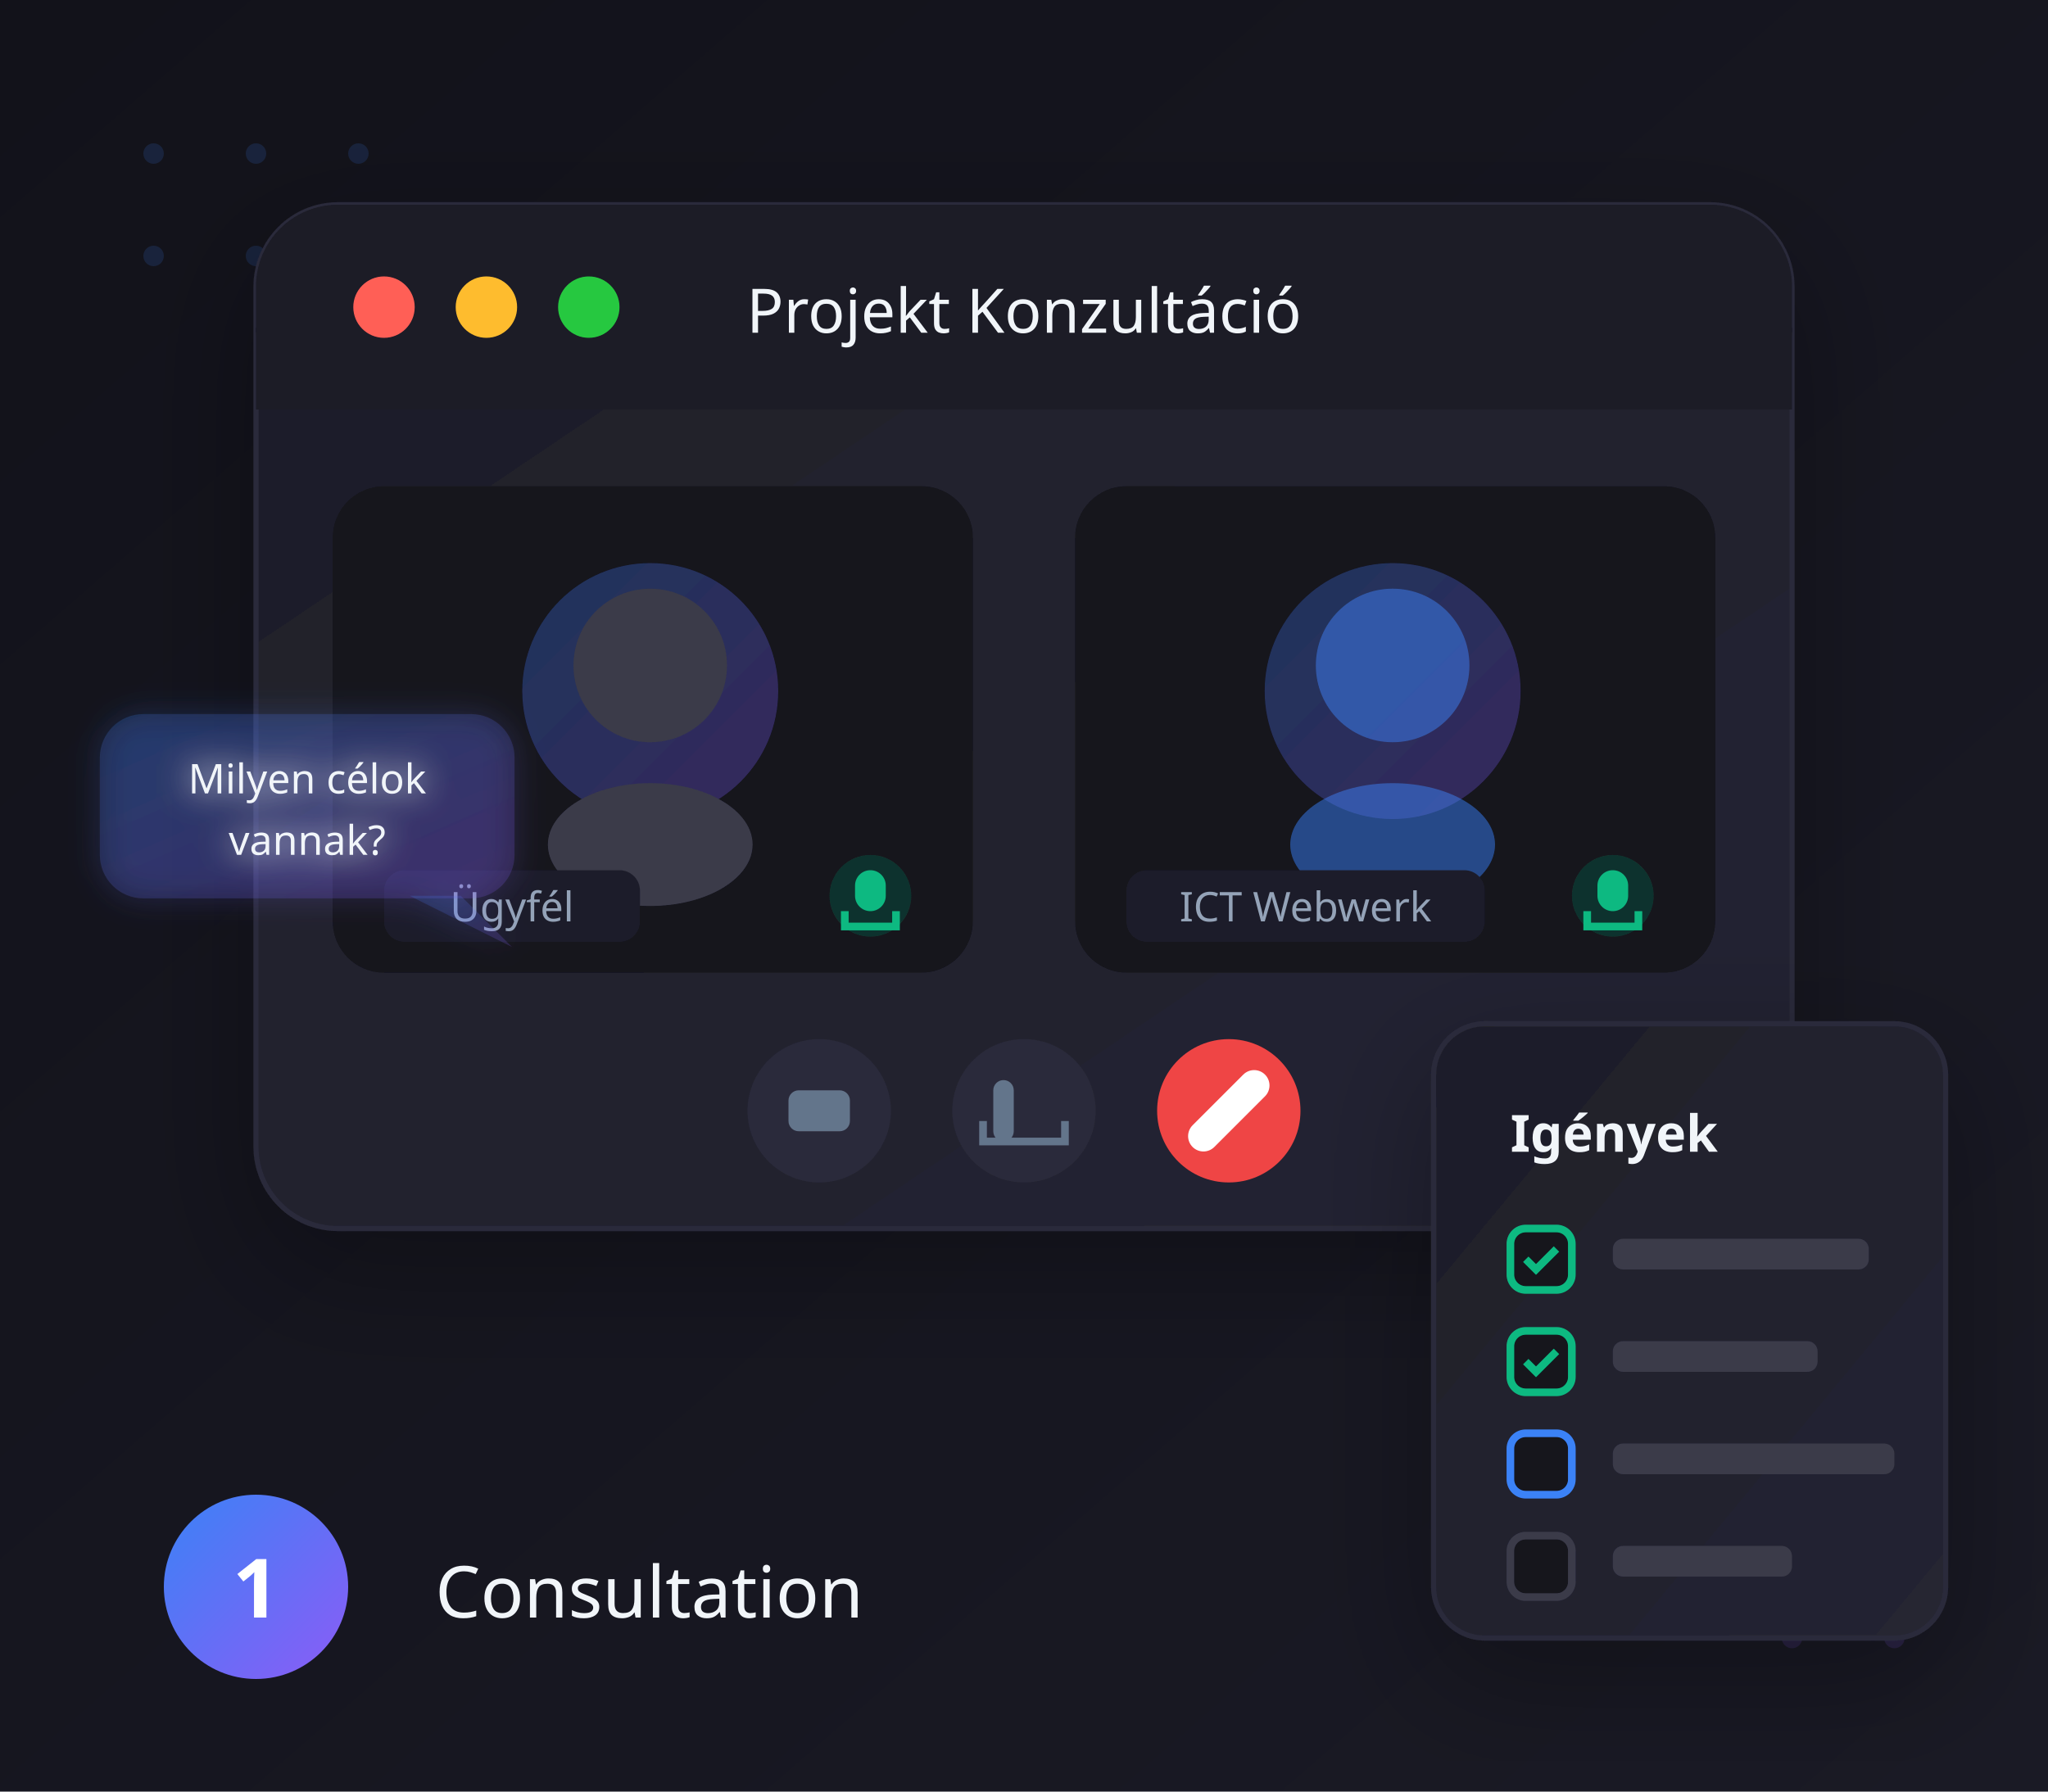
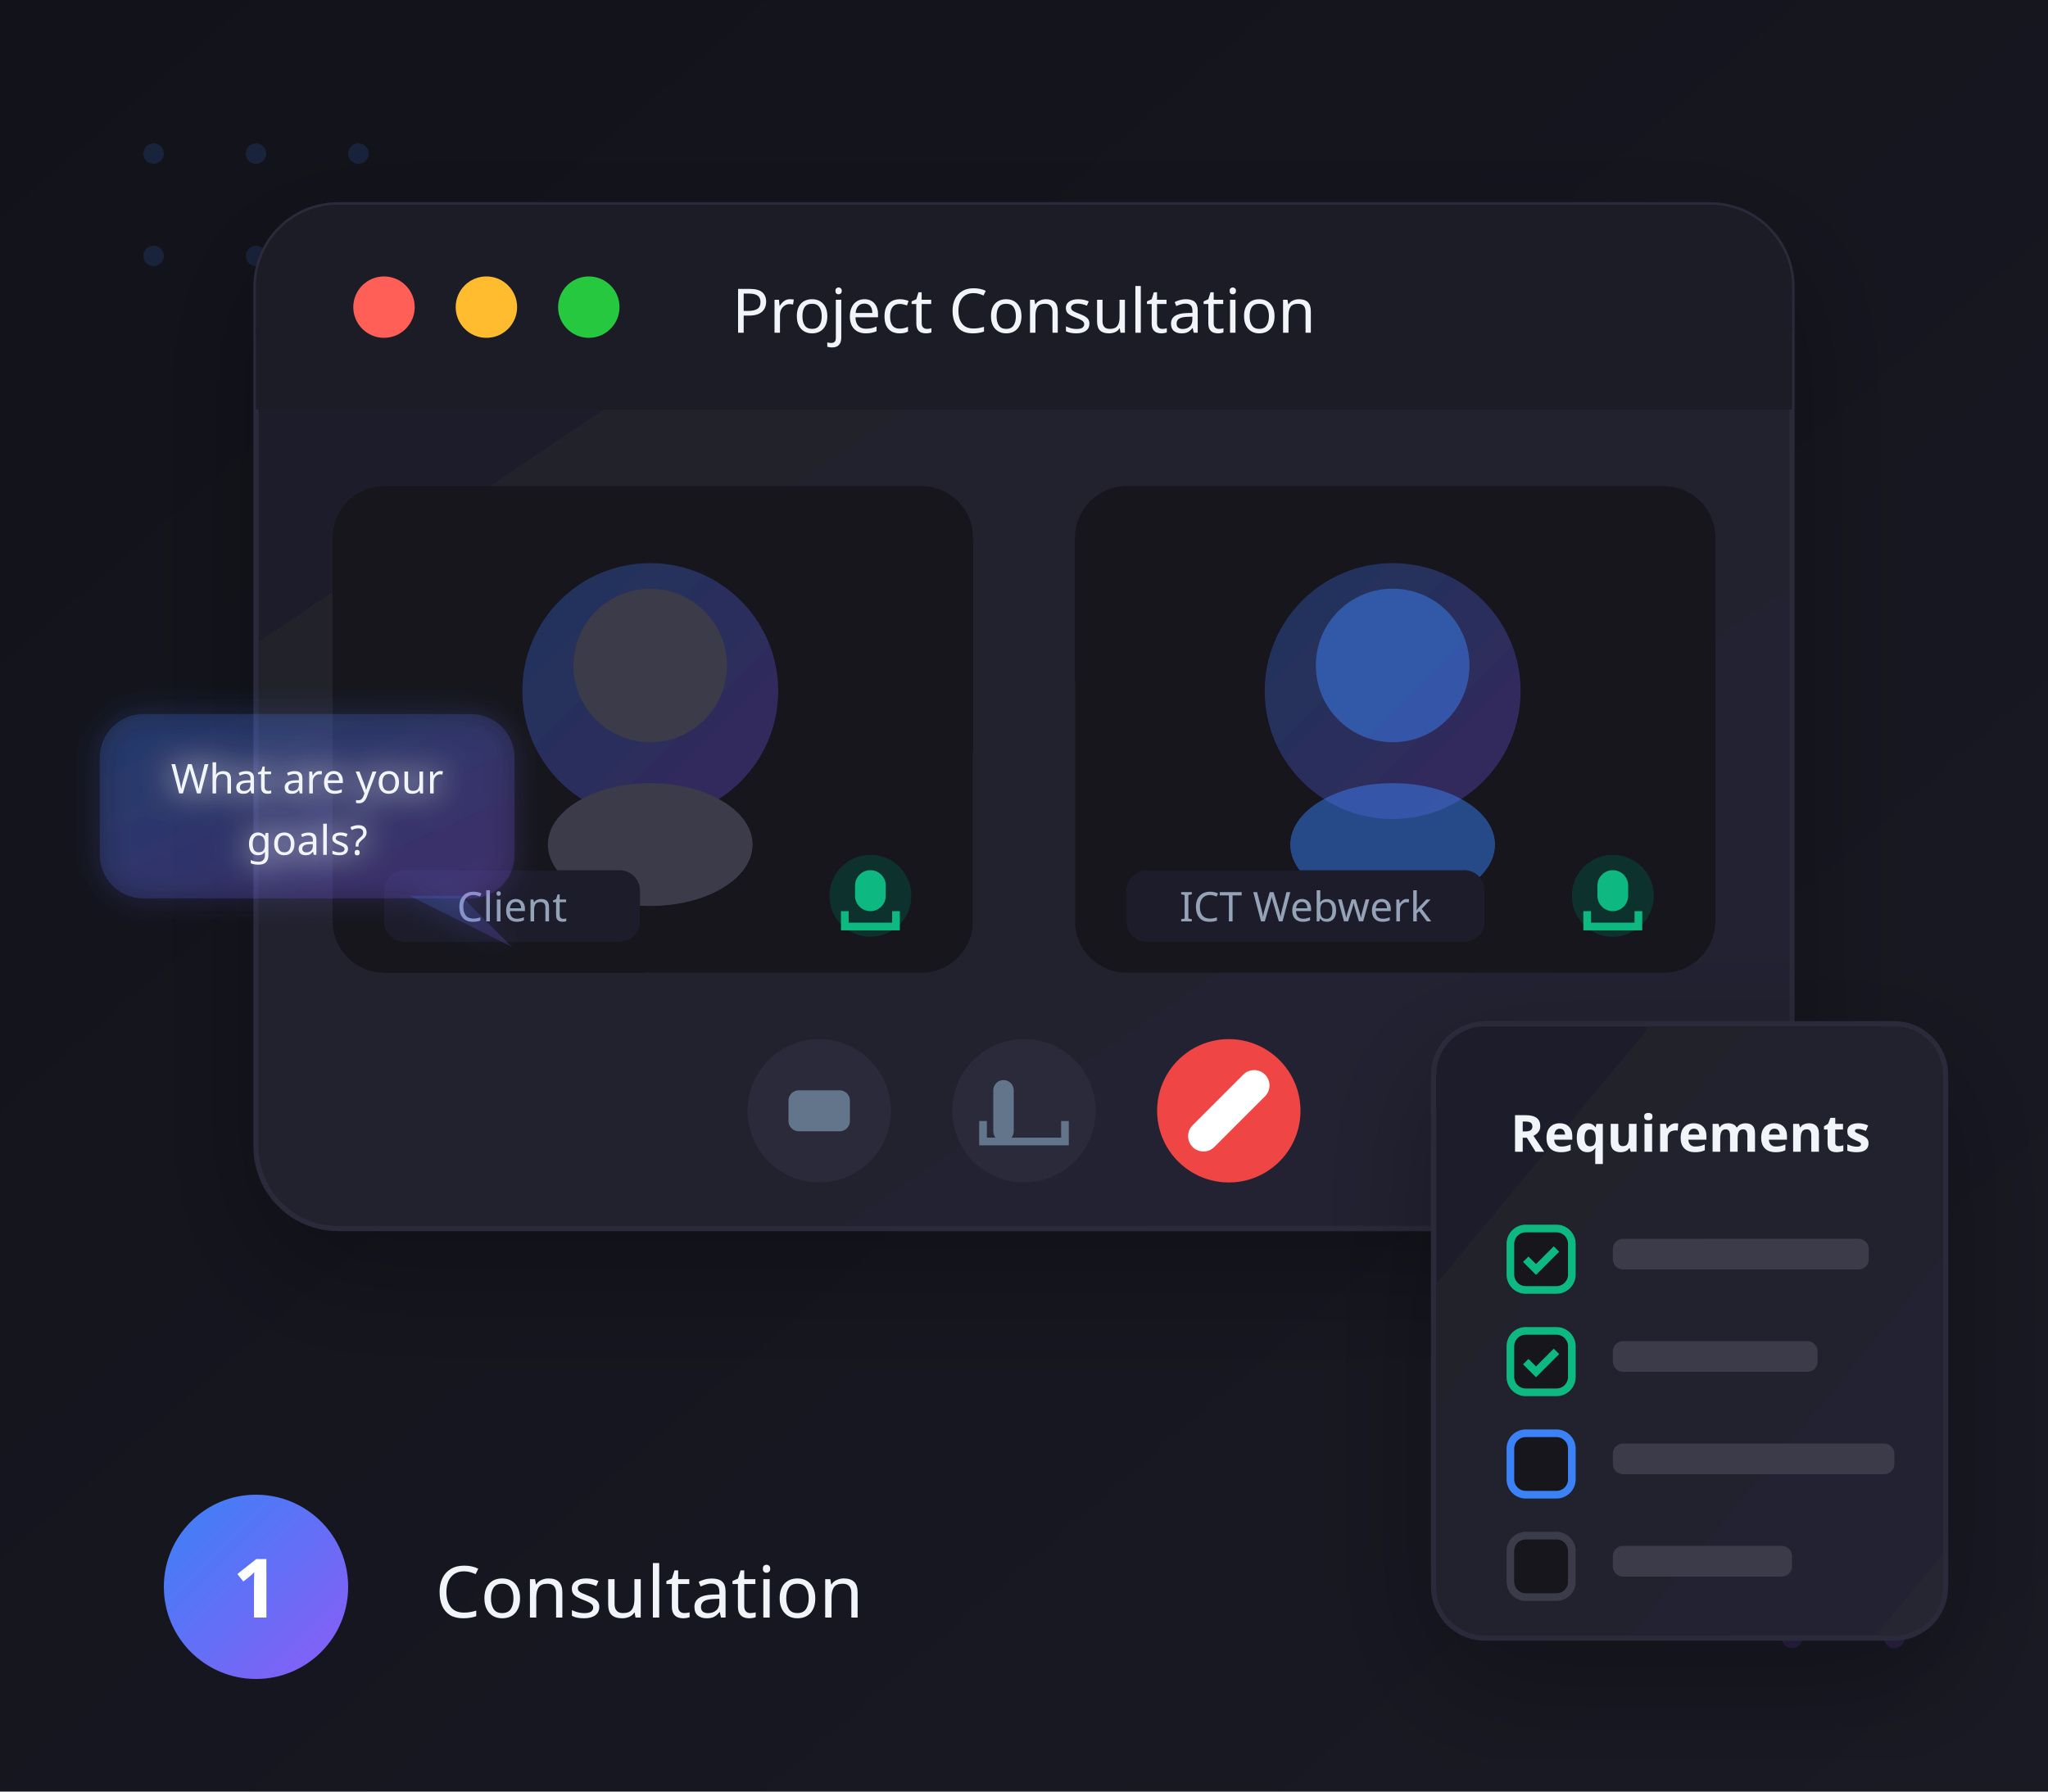
<svg xmlns="http://www.w3.org/2000/svg" viewBox="0 0 400 350" fill="none">
  <defs>
    <linearGradient id="bgGradC1" x1="0%" y1="0%" x2="100%" y2="100%">
      <stop offset="0%" style="stop-color:#12121a" />
      <stop offset="100%" style="stop-color:#1a1a25" />
    </linearGradient>
    <linearGradient id="blueGradC1" x1="0%" y1="0%" x2="100%" y2="100%">
      <stop offset="0%" style="stop-color:#3b82f6" />
      <stop offset="100%" style="stop-color:#8b5cf6" />
    </linearGradient>
    <linearGradient id="cardGradC1" x1="0%" y1="0%" x2="100%" y2="100%">
      <stop offset="0%" style="stop-color:#1e1e2a" />
      <stop offset="100%" style="stop-color:#252532" />
    </linearGradient>
    <filter id="glowC1" x="-50%" y="-50%" width="200%" height="200%">
      <feGaussianBlur stdDeviation="3" result="coloredBlur" />
      <feMerge>
        <feMergeNode in="coloredBlur" />
        <feMergeNode in="SourceGraphic" />
      </feMerge>
    </filter>
    <filter id="shadowC1" x="-20%" y="-20%" width="140%" height="140%">
      <feDropShadow dx="0" dy="8" stdDeviation="12" flood-color="#000" flood-opacity="0.3" />
    </filter>
  </defs>
  <rect width="400" height="350" fill="url(#bgGradC1)" />
  <g opacity="0.15">
    <circle cx="30" cy="30" r="2" fill="#3b82f6" />
    <circle cx="50" cy="30" r="2" fill="#3b82f6" />
    <circle cx="70" cy="30" r="2" fill="#3b82f6" />
    <circle cx="30" cy="50" r="2" fill="#3b82f6" />
    <circle cx="50" cy="50" r="2" fill="#3b82f6" />
    <circle cx="330" cy="300" r="2" fill="#8b5cf6" />
    <circle cx="350" cy="300" r="2" fill="#8b5cf6" />
    <circle cx="370" cy="300" r="2" fill="#8b5cf6" />
    <circle cx="350" cy="320" r="2" fill="#8b5cf6" />
    <circle cx="370" cy="320" r="2" fill="#8b5cf6" />
  </g>
  <g filter="url(#shadowC1)">
    <rect x="50" y="40" width="300" height="200" rx="16" fill="url(#cardGradC1)" stroke="#2a2a3a" stroke-width="1" />
    <rect x="50" y="40" width="300" height="40" rx="16" fill="#1a1a25" />
    <rect x="50" y="64" width="300" height="16" fill="#1a1a25" />
    <circle cx="75" cy="60" r="6" fill="#ff5f57" />
    <circle cx="95" cy="60" r="6" fill="#febc2e" />
    <circle cx="115" cy="60" r="6" fill="#28c840" />
-     <text x="200" y="65" font-family="system-ui, sans-serif" font-size="12" fill="#f1f5f9" text-anchor="middle">Projekt Konzultáció</text>
+     <text x="200" y="65" font-family="system-ui, sans-serif" font-size="12" fill="#f1f5f9" text-anchor="middle">Project Consultation</text>
    <g transform="translate(65, 95)">
      <rect x="0" y="0" width="125" height="95" rx="10" fill="#12121a" />
      <circle cx="62" cy="40" r="25" fill="url(#blueGradC1)" opacity="0.3" />
      <circle cx="62" cy="35" r="15" fill="#3a3a4a" />
      <ellipse cx="62" cy="70" rx="20" ry="12" fill="#3a3a4a" />
      <rect x="10" y="75" width="50" height="14" rx="4" fill="#1e1e2a" />
-       <text x="35" y="85" font-family="system-ui, sans-serif" font-size="8" fill="#94a3b8" text-anchor="middle">Ügyfél</text>
+       <text x="35" y="85" font-family="system-ui, sans-serif" font-size="8" fill="#94a3b8" text-anchor="middle">Client</text>
      <circle cx="105" cy="80" r="8" fill="#10b981" opacity="0.2" />
      <rect x="102" y="75" width="6" height="8" rx="3" fill="#10b981" />
      <path d="M100 83 L100 86 L110 86 L110 83" stroke="#10b981" stroke-width="1.5" fill="none" />
    </g>
    <g transform="translate(210, 95)">
      <rect x="0" y="0" width="125" height="95" rx="10" fill="#12121a" />
      <circle cx="62" cy="40" r="25" fill="url(#blueGradC1)" opacity="0.3" />
      <circle cx="62" cy="35" r="15" fill="#3b82f6" opacity="0.5" />
      <ellipse cx="62" cy="70" rx="20" ry="12" fill="#3b82f6" opacity="0.5" />
      <rect x="10" y="75" width="70" height="14" rx="4" fill="#1e1e2a" />
      <text x="45" y="85" font-family="system-ui, sans-serif" font-size="8" fill="#94a3b8" text-anchor="middle">ICT Webwerk</text>
      <circle cx="105" cy="80" r="8" fill="#10b981" opacity="0.2" />
      <rect x="102" y="75" width="6" height="8" rx="3" fill="#10b981" />
      <path d="M100 83 L100 86 L110 86 L110 83" stroke="#10b981" stroke-width="1.5" fill="none" />
    </g>
    <g transform="translate(140, 205)">
      <circle cx="20" cy="12" r="14" fill="#2a2a3a" />
      <rect x="14" y="8" width="12" height="8" rx="2" fill="#64748b" />
      <circle cx="60" cy="12" r="14" fill="#2a2a3a" />
      <rect x="54" y="6" width="4" height="12" rx="2" fill="#64748b" />
      <path d="M52 14 L52 18 L68 18 L68 14" stroke="#64748b" stroke-width="1.5" fill="none" />
      <circle cx="100" cy="12" r="14" fill="#ef4444" />
      <rect x="90" y="9" width="20" height="6" rx="3" fill="#fff" transform="rotate(135 100 12)" />
    </g>
  </g>
  <g filter="url(#shadowC1)" transform="translate(280, 200)">
    <rect x="0" y="0" width="100" height="120" rx="10" fill="url(#cardGradC1)" stroke="#2a2a3a" stroke-width="1" />
-     <text x="15" y="25" font-family="system-ui, sans-serif" font-size="10" font-weight="600" fill="#f1f5f9">Igények</text>
+     <text x="15" y="25" font-family="system-ui, sans-serif" font-size="10" font-weight="600" fill="#f1f5f9">Requirements</text>
    <g transform="translate(15, 40)">
      <rect x="0" y="0" width="12" height="12" rx="3" fill="#12121a" stroke="#10b981" stroke-width="1.5" />
      <path d="M3 6 L5 8 L9 4" stroke="#10b981" stroke-width="1.5" fill="none" />
      <rect x="20" y="2" width="50" height="6" rx="2" fill="#3a3a4a" />
      <rect x="0" y="20" width="12" height="12" rx="3" fill="#12121a" stroke="#10b981" stroke-width="1.5" />
      <path d="M3 26 L5 28 L9 24" stroke="#10b981" stroke-width="1.5" fill="none" />
      <rect x="20" y="22" width="40" height="6" rx="2" fill="#3a3a4a" />
      <rect x="0" y="40" width="12" height="12" rx="3" fill="#12121a" stroke="#3b82f6" stroke-width="1.5" />
      <rect x="20" y="42" width="55" height="6" rx="2" fill="#3a3a4a" />
      <rect x="0" y="60" width="12" height="12" rx="3" fill="#12121a" stroke="#3a3a4a" stroke-width="1.5" />
      <rect x="20" y="62" width="35" height="6" rx="2" fill="#3a3a4a" />
    </g>
  </g>
  <g filter="url(#glowC1)">
    <g transform="translate(20, 140)">
      <rect x="0" y="0" width="80" height="35" rx="8" fill="url(#blueGradC1)" opacity="0.2" stroke="url(#blueGradC1)" stroke-width="1" />
      <polygon points="70,35 80,45 60,35" fill="url(#blueGradC1)" opacity="0.2" />
-       <text x="40" y="15" font-family="system-ui, sans-serif" font-size="8" fill="#f1f5f9" text-anchor="middle">Milyen célok</text>
-       <text x="40" y="27" font-family="system-ui, sans-serif" font-size="8" fill="#f1f5f9" text-anchor="middle">vannak?</text>
+       <text x="40" y="15" font-family="system-ui, sans-serif" font-size="8" fill="#f1f5f9" text-anchor="middle">What are your</text>
+       <text x="40" y="27" font-family="system-ui, sans-serif" font-size="8" fill="#f1f5f9" text-anchor="middle">goals?</text>
    </g>
  </g>
  <g transform="translate(30, 290)">
    <circle cx="20" cy="20" r="18" fill="url(#blueGradC1)" />
    <text x="20" y="26" font-family="system-ui, sans-serif" font-size="16" font-weight="bold" fill="#fff" text-anchor="middle">1</text>
    <text x="55" y="26" font-family="system-ui, sans-serif" font-size="14" fill="#f1f5f9">Consultation</text>
  </g>
</svg>
